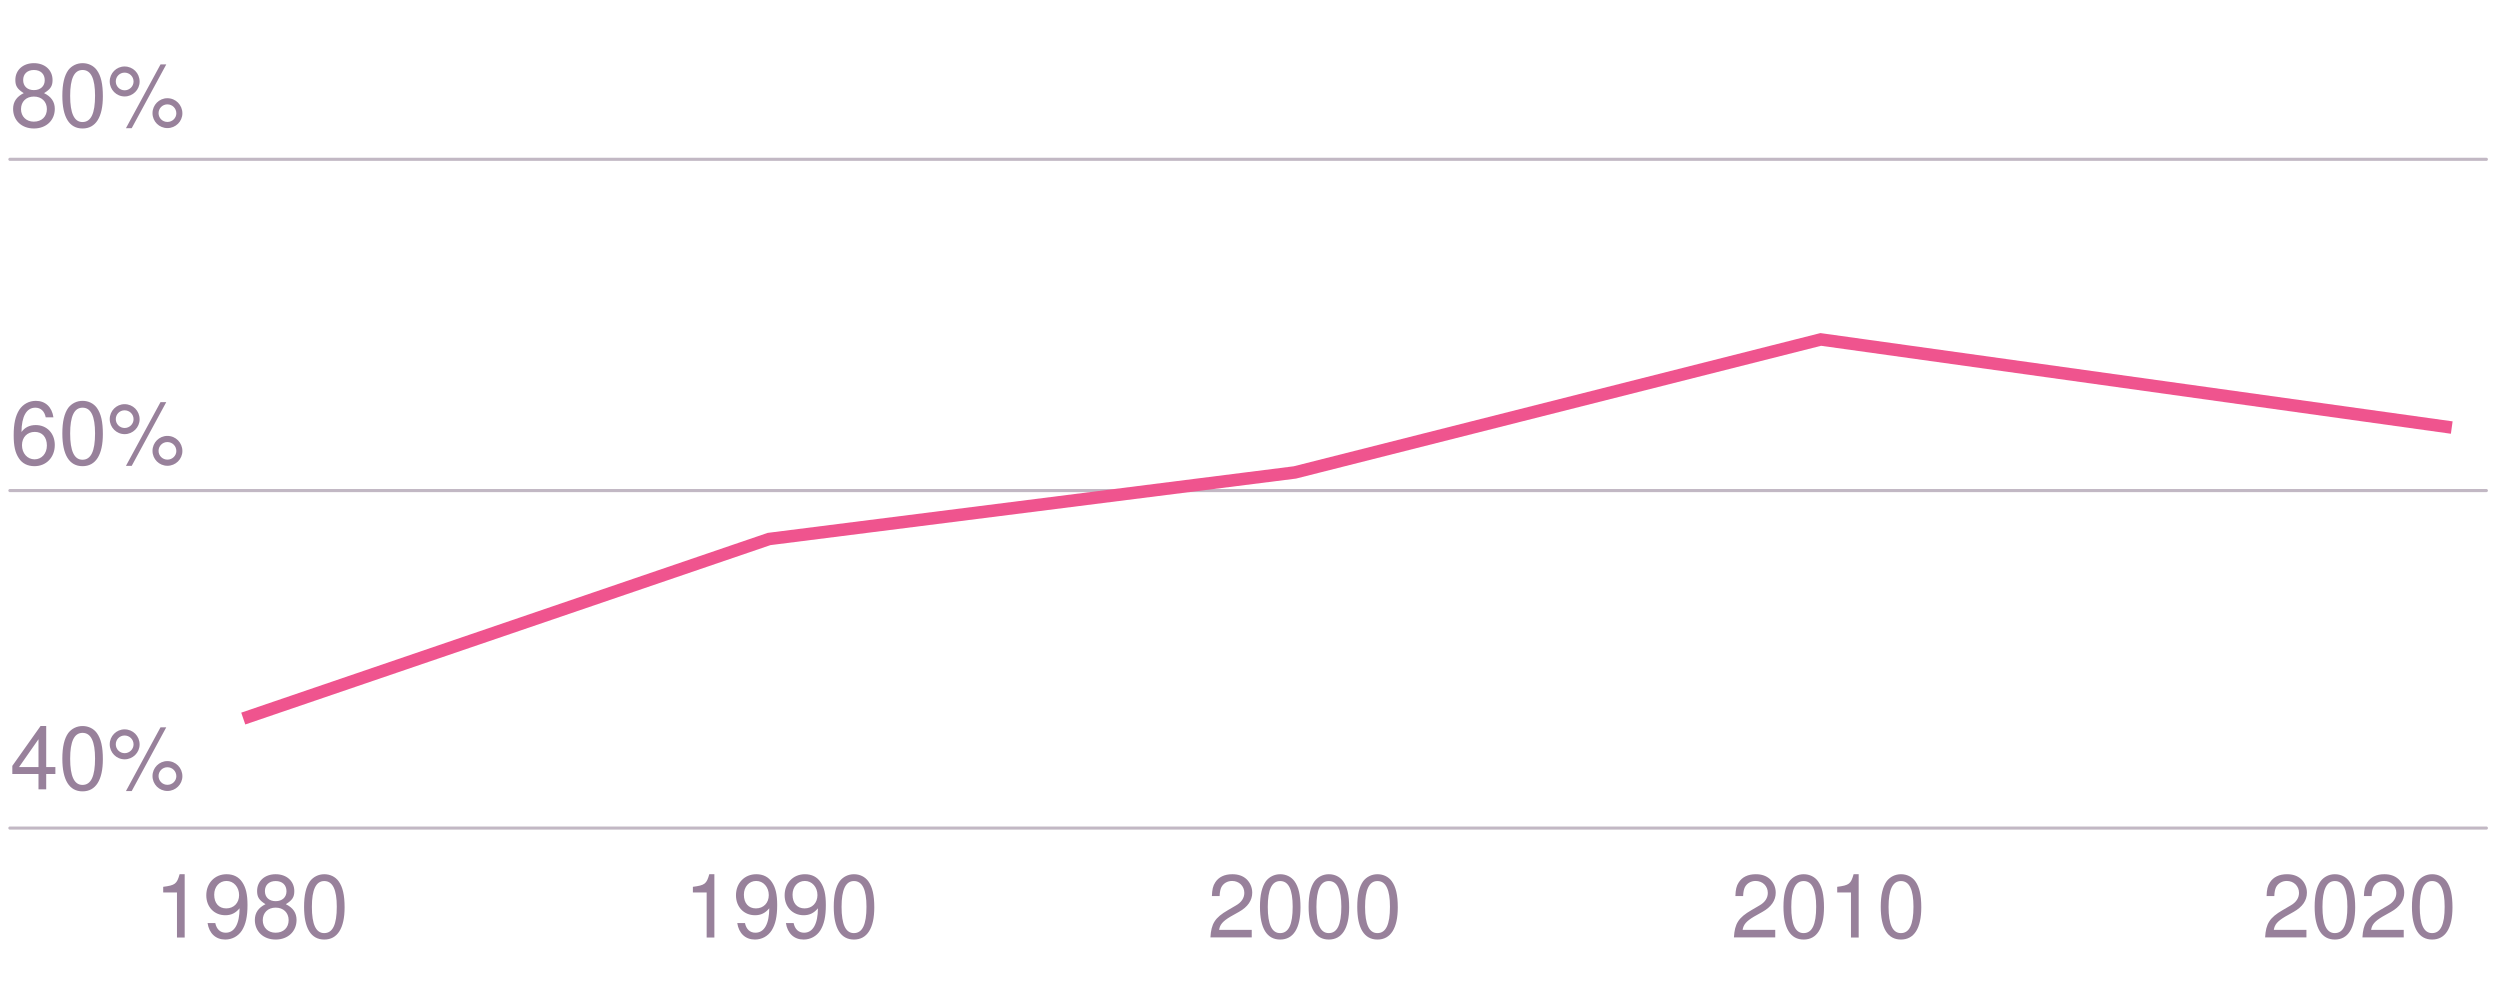
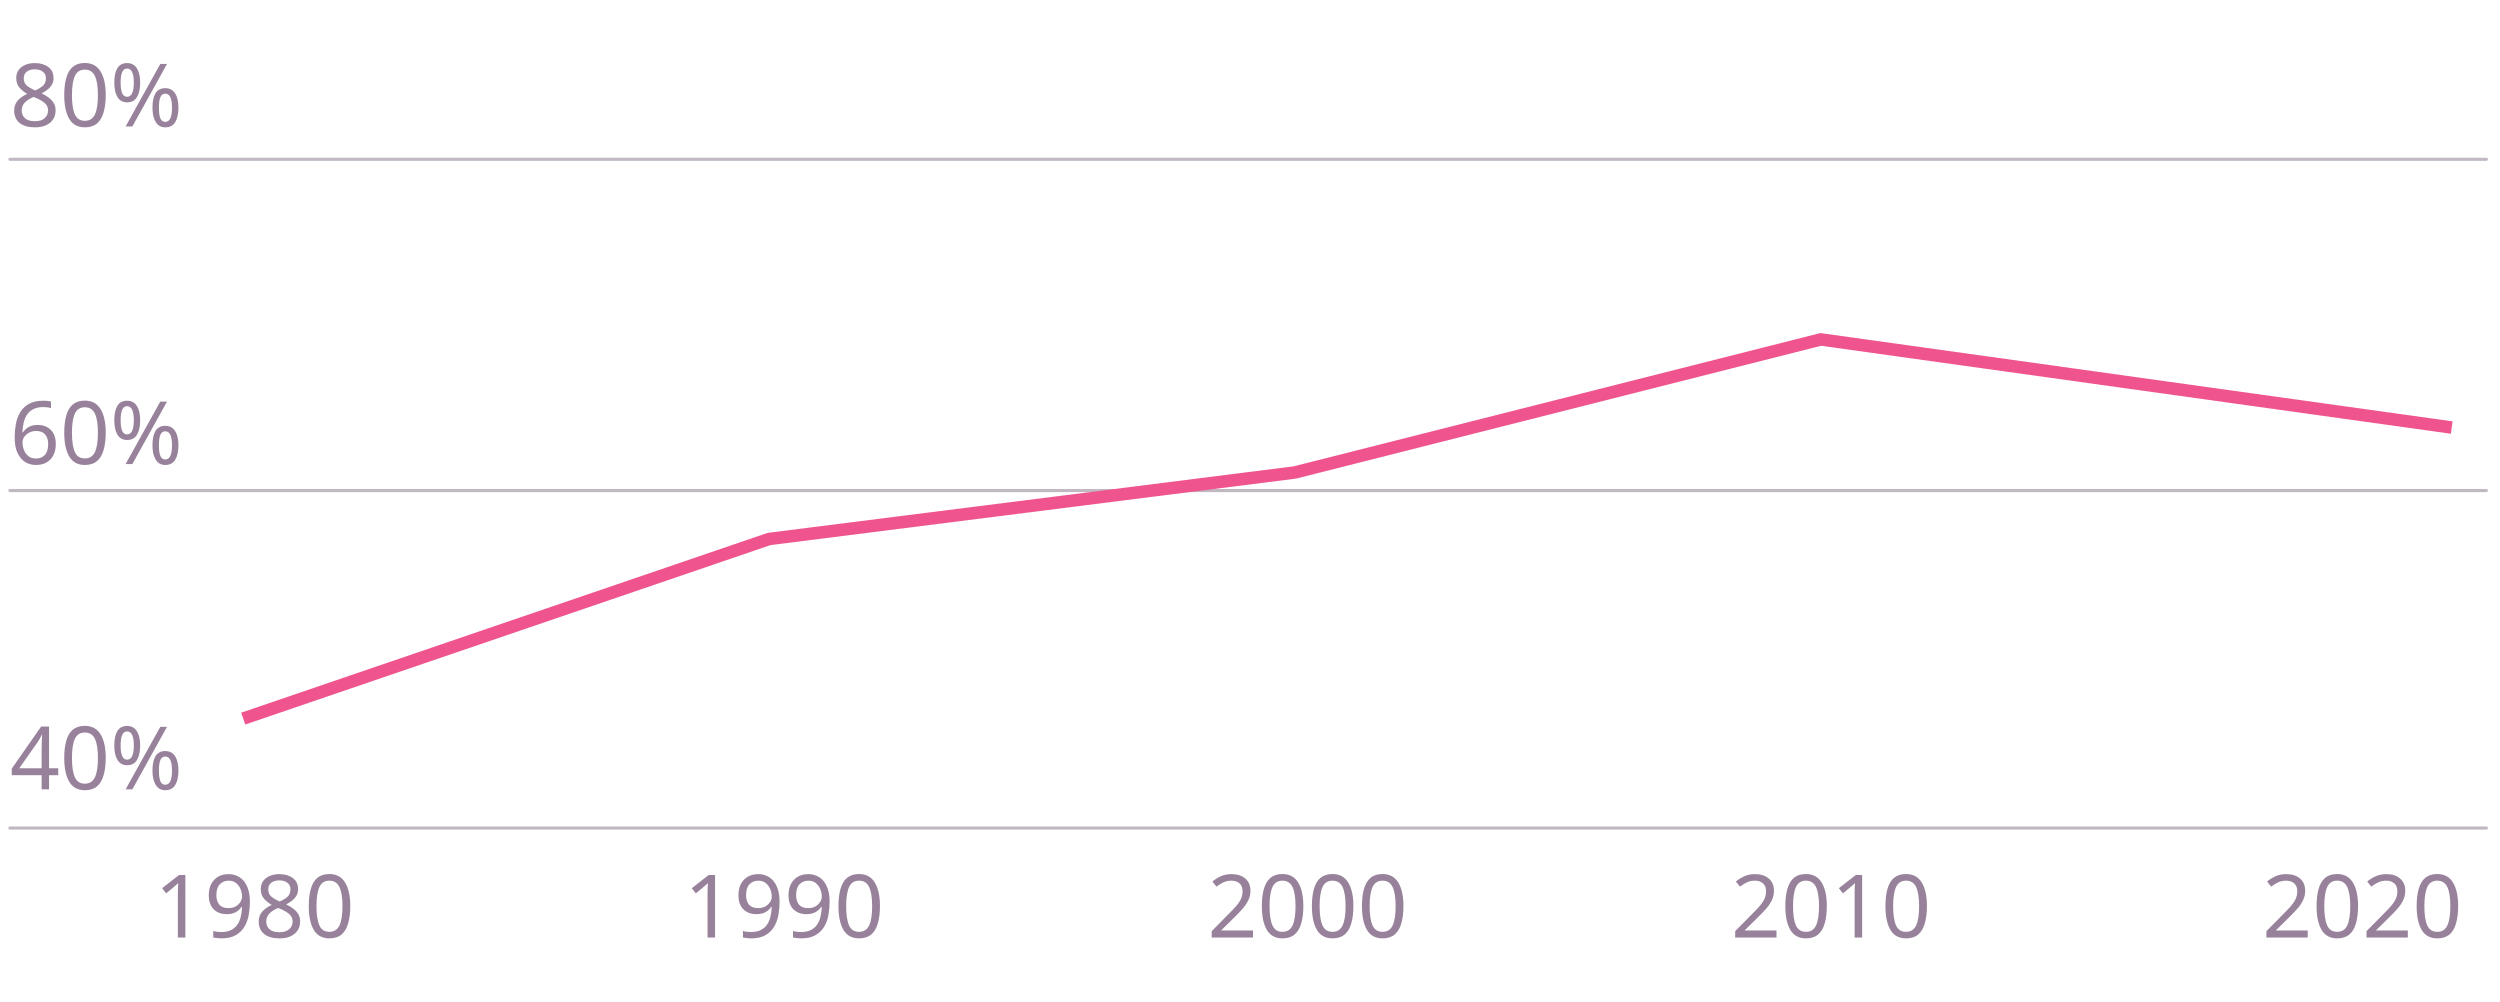
- <svg xmlns="http://www.w3.org/2000/svg" id="a" viewBox="0 0 400 160.23">
+ <svg xmlns="http://www.w3.org/2000/svg" id="uuid-e7595801-4374-4506-9f3b-fd2d2c9b649d" viewBox="0 0 400 160.235">
  <defs>
-     <style>.b{opacity:.62;stroke:#9d8da0;stroke-linecap:round;stroke-width:.5px;}.b,.c{fill:none;stroke-miterlimit:10;}.d{fill:#98819b;font-family:"National 2 Web", -apple-system, BlinkMacSystemFont, Helvetica, Arial, sans-serif;;font-size:14px;}.c{stroke:#ef548e;stroke-width:2px;}</style>
+     <style>.uuid-71bb4597-5fce-42e4-aaa4-6fb4eb997b19{opacity:.62;stroke:#9d8da0;stroke-linecap:round;stroke-width:.5px;}.uuid-71bb4597-5fce-42e4-aaa4-6fb4eb997b19,.uuid-36932041-f19b-4258-8fb3-22bebe97710e{fill:none;stroke-miterlimit:10;}.uuid-36932041-f19b-4258-8fb3-22bebe97710e{stroke:#ef548e;stroke-width:2px;}.uuid-14b7b1df-c994-4587-afa8-612250569722{fill:#98819b;font-family:TiemposText-Regular, 'Copyright Klim Type Foundry';font-size:14px;}</style>
  </defs>
-   <line class="b" x1="1.58" y1="132.49" x2="397.82" y2="132.49" />
-   <line class="b" x1="1.58" y1="78.49" x2="397.82" y2="78.49" />
-   <line class="b" x1="1.58" y1="25.49" x2="397.82" y2="25.49" />
-   <polyline class="c" points="38.92 114.97 123.05 86.24 207.18 75.59 291.32 54.31 392.28 68.41" />
-   <text class="d" transform="translate(24.69 150)">
+   <line class="uuid-71bb4597-5fce-42e4-aaa4-6fb4eb997b19" x1="1.583" y1="132.487" x2="397.823" y2="132.487" />
+   <line class="uuid-71bb4597-5fce-42e4-aaa4-6fb4eb997b19" x1="1.583" y1="78.487" x2="397.823" y2="78.487" />
+   <line class="uuid-71bb4597-5fce-42e4-aaa4-6fb4eb997b19" x1="1.583" y1="25.487" x2="397.823" y2="25.487" />
+   <polyline class="uuid-36932041-f19b-4258-8fb3-22bebe97710e" points="38.916 114.975 123.05 86.238 207.184 75.594 291.318 54.308 392.279 68.41" />
+   <text class="uuid-14b7b1df-c994-4587-afa8-612250569722" transform="translate(24.69215 150.0001)">
    <tspan x="0" y="0">1980</tspan>
  </text>
-   <text class="d" transform="translate(1.58 126.29)">
+   <text class="uuid-14b7b1df-c994-4587-afa8-612250569722" transform="translate(1.58279 126.2943)">
    <tspan x="0" y="0">40%</tspan>
  </text>
-   <text class="d" transform="translate(1.58 74.26)">
+   <text class="uuid-14b7b1df-c994-4587-afa8-612250569722" transform="translate(1.58279 74.25522)">
    <tspan x="0" y="0">60%</tspan>
  </text>
-   <text class="d" transform="translate(1.58 20.23)">
+   <text class="uuid-14b7b1df-c994-4587-afa8-612250569722" transform="translate(1.58279 20.23373)">
    <tspan x="0" y="0">80%</tspan>
  </text>
-   <text class="d" transform="translate(109.44 150)">
+   <text class="uuid-14b7b1df-c994-4587-afa8-612250569722" transform="translate(109.4415 150.0001)">
    <tspan x="0" y="0">1990</tspan>
  </text>
-   <text class="d" transform="translate(193.2 150)">
+   <text class="uuid-14b7b1df-c994-4587-afa8-612250569722" transform="translate(193.1997 150.0001)">
    <tspan x="0" y="0">2000</tspan>
  </text>
-   <text class="d" transform="translate(276.96 150)">
+   <text class="uuid-14b7b1df-c994-4587-afa8-612250569722" transform="translate(276.9578 150.0001)">
    <tspan x="0" y="0">2010</tspan>
  </text>
-   <text class="d" transform="translate(361.95 150)">
+   <text class="uuid-14b7b1df-c994-4587-afa8-612250569722" transform="translate(361.9546 150.0001)">
    <tspan x="0" y="0">2020</tspan>
  </text>
</svg>
